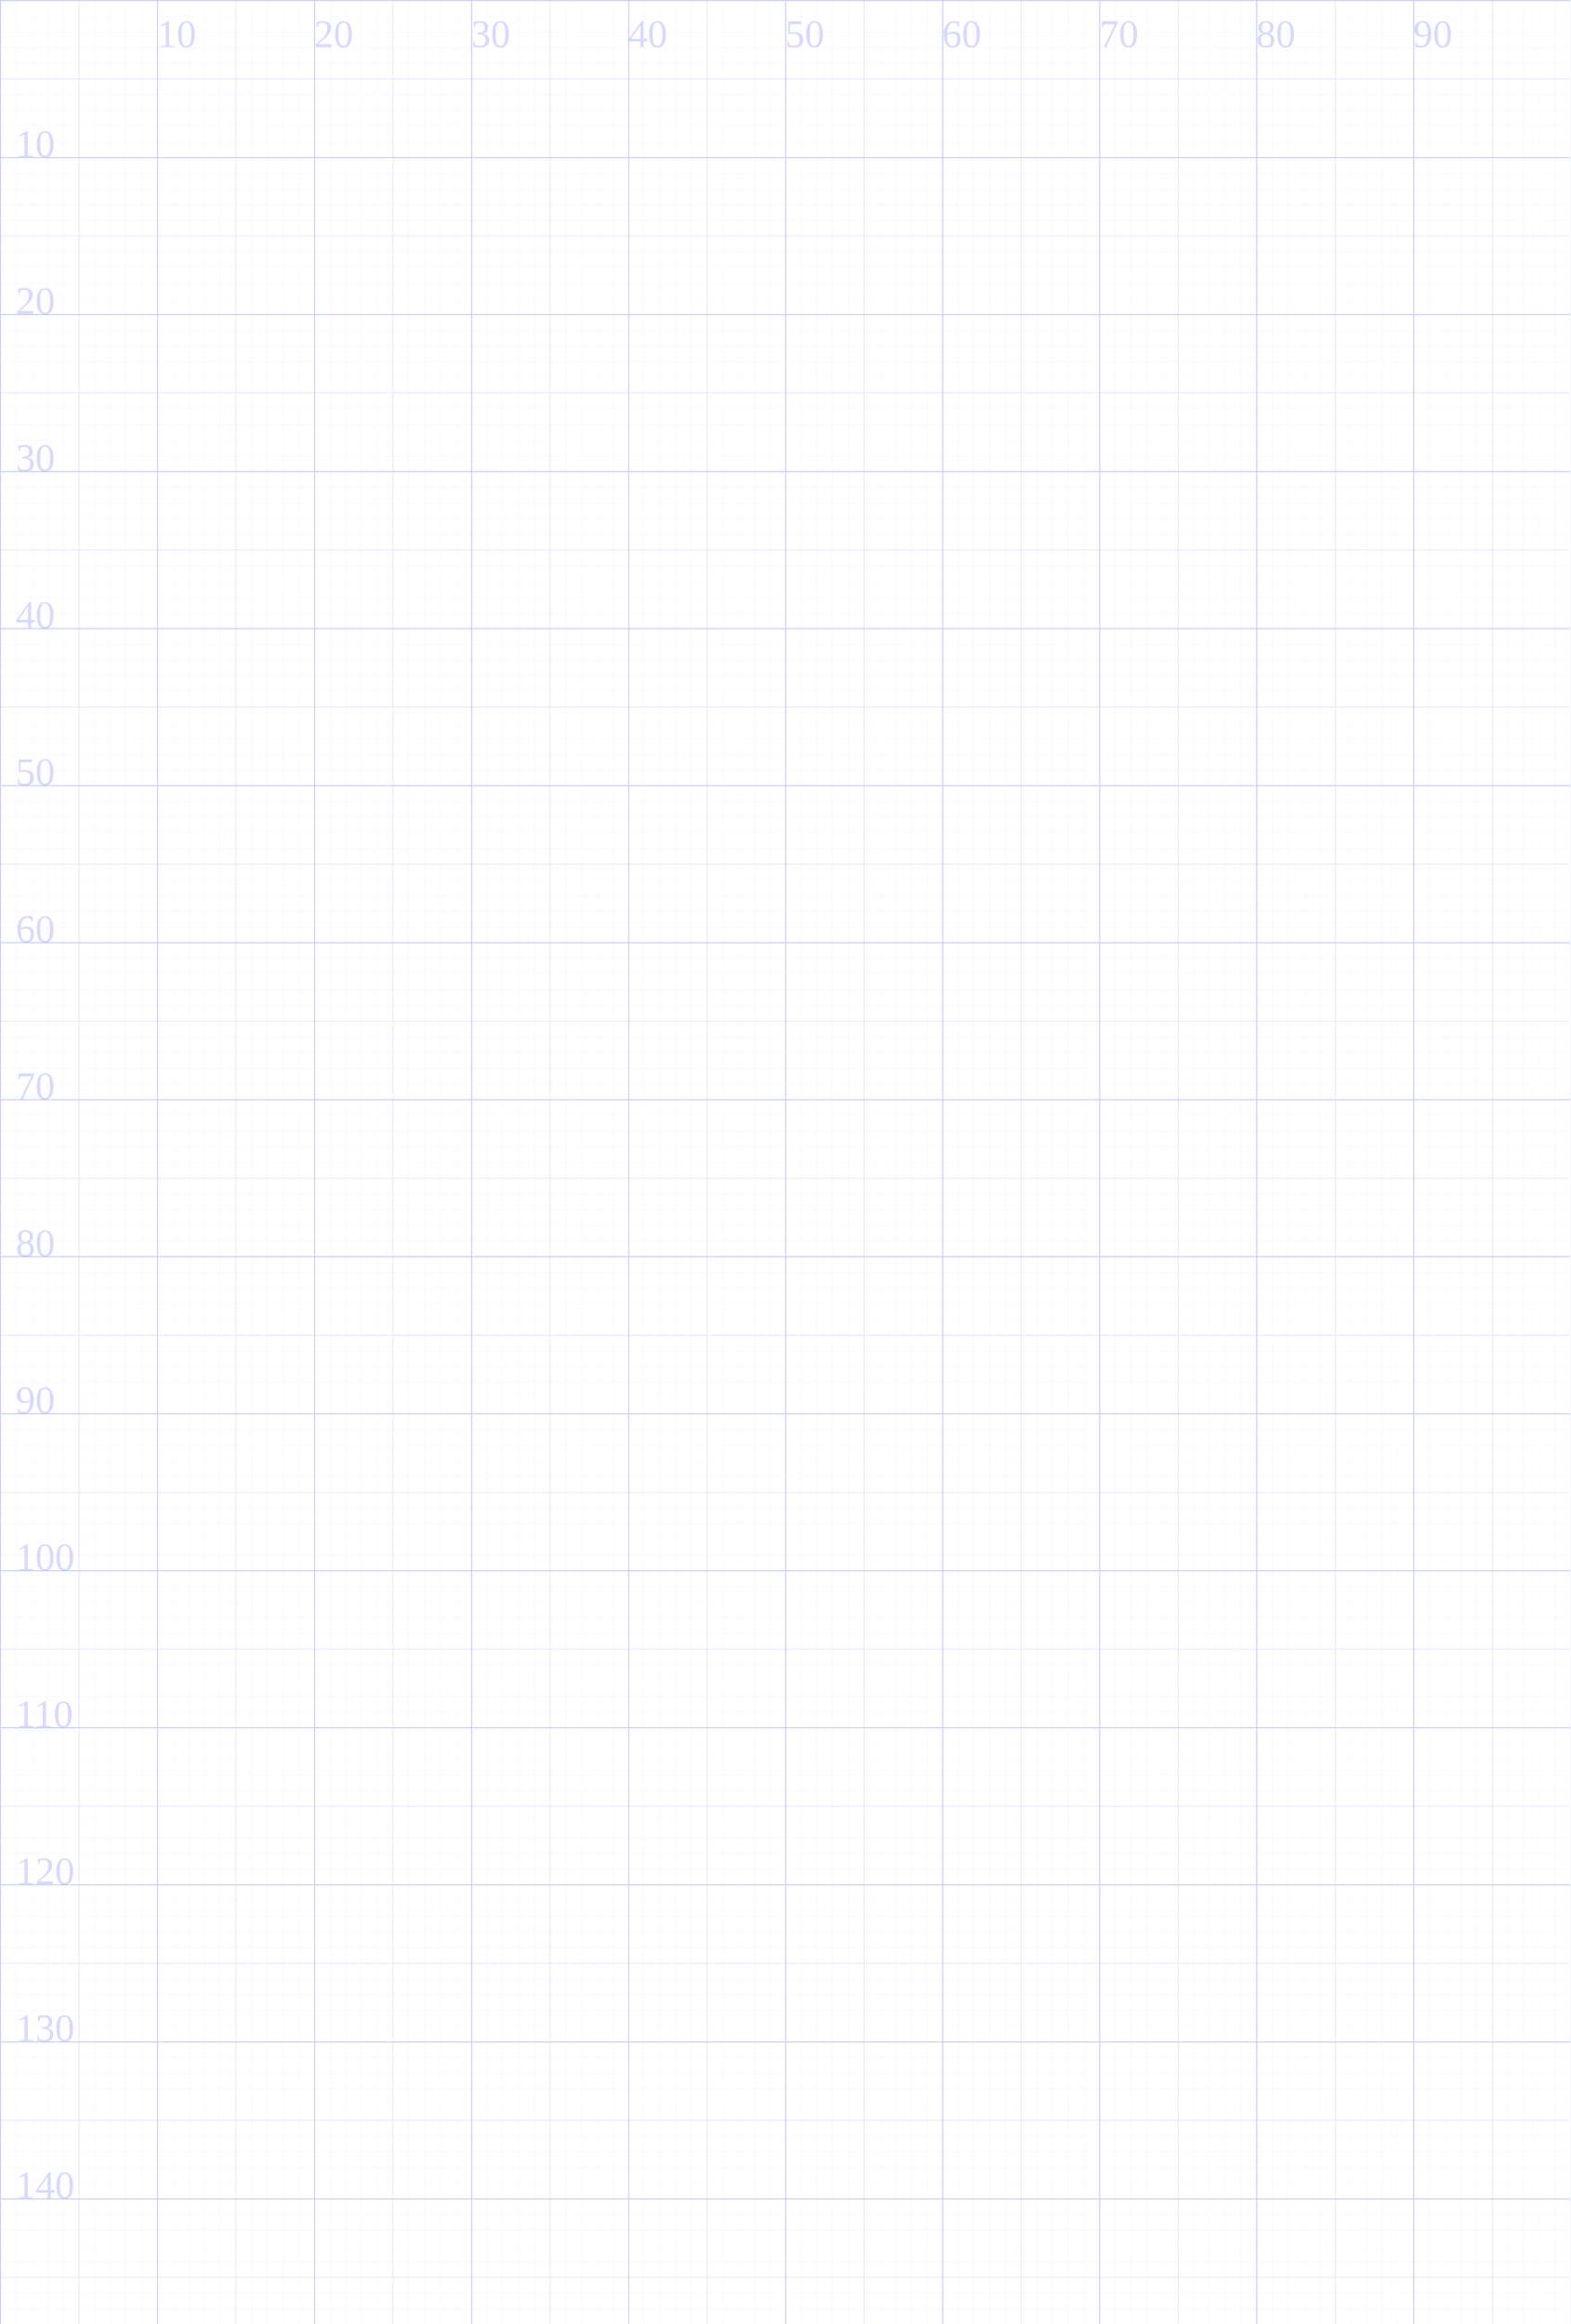
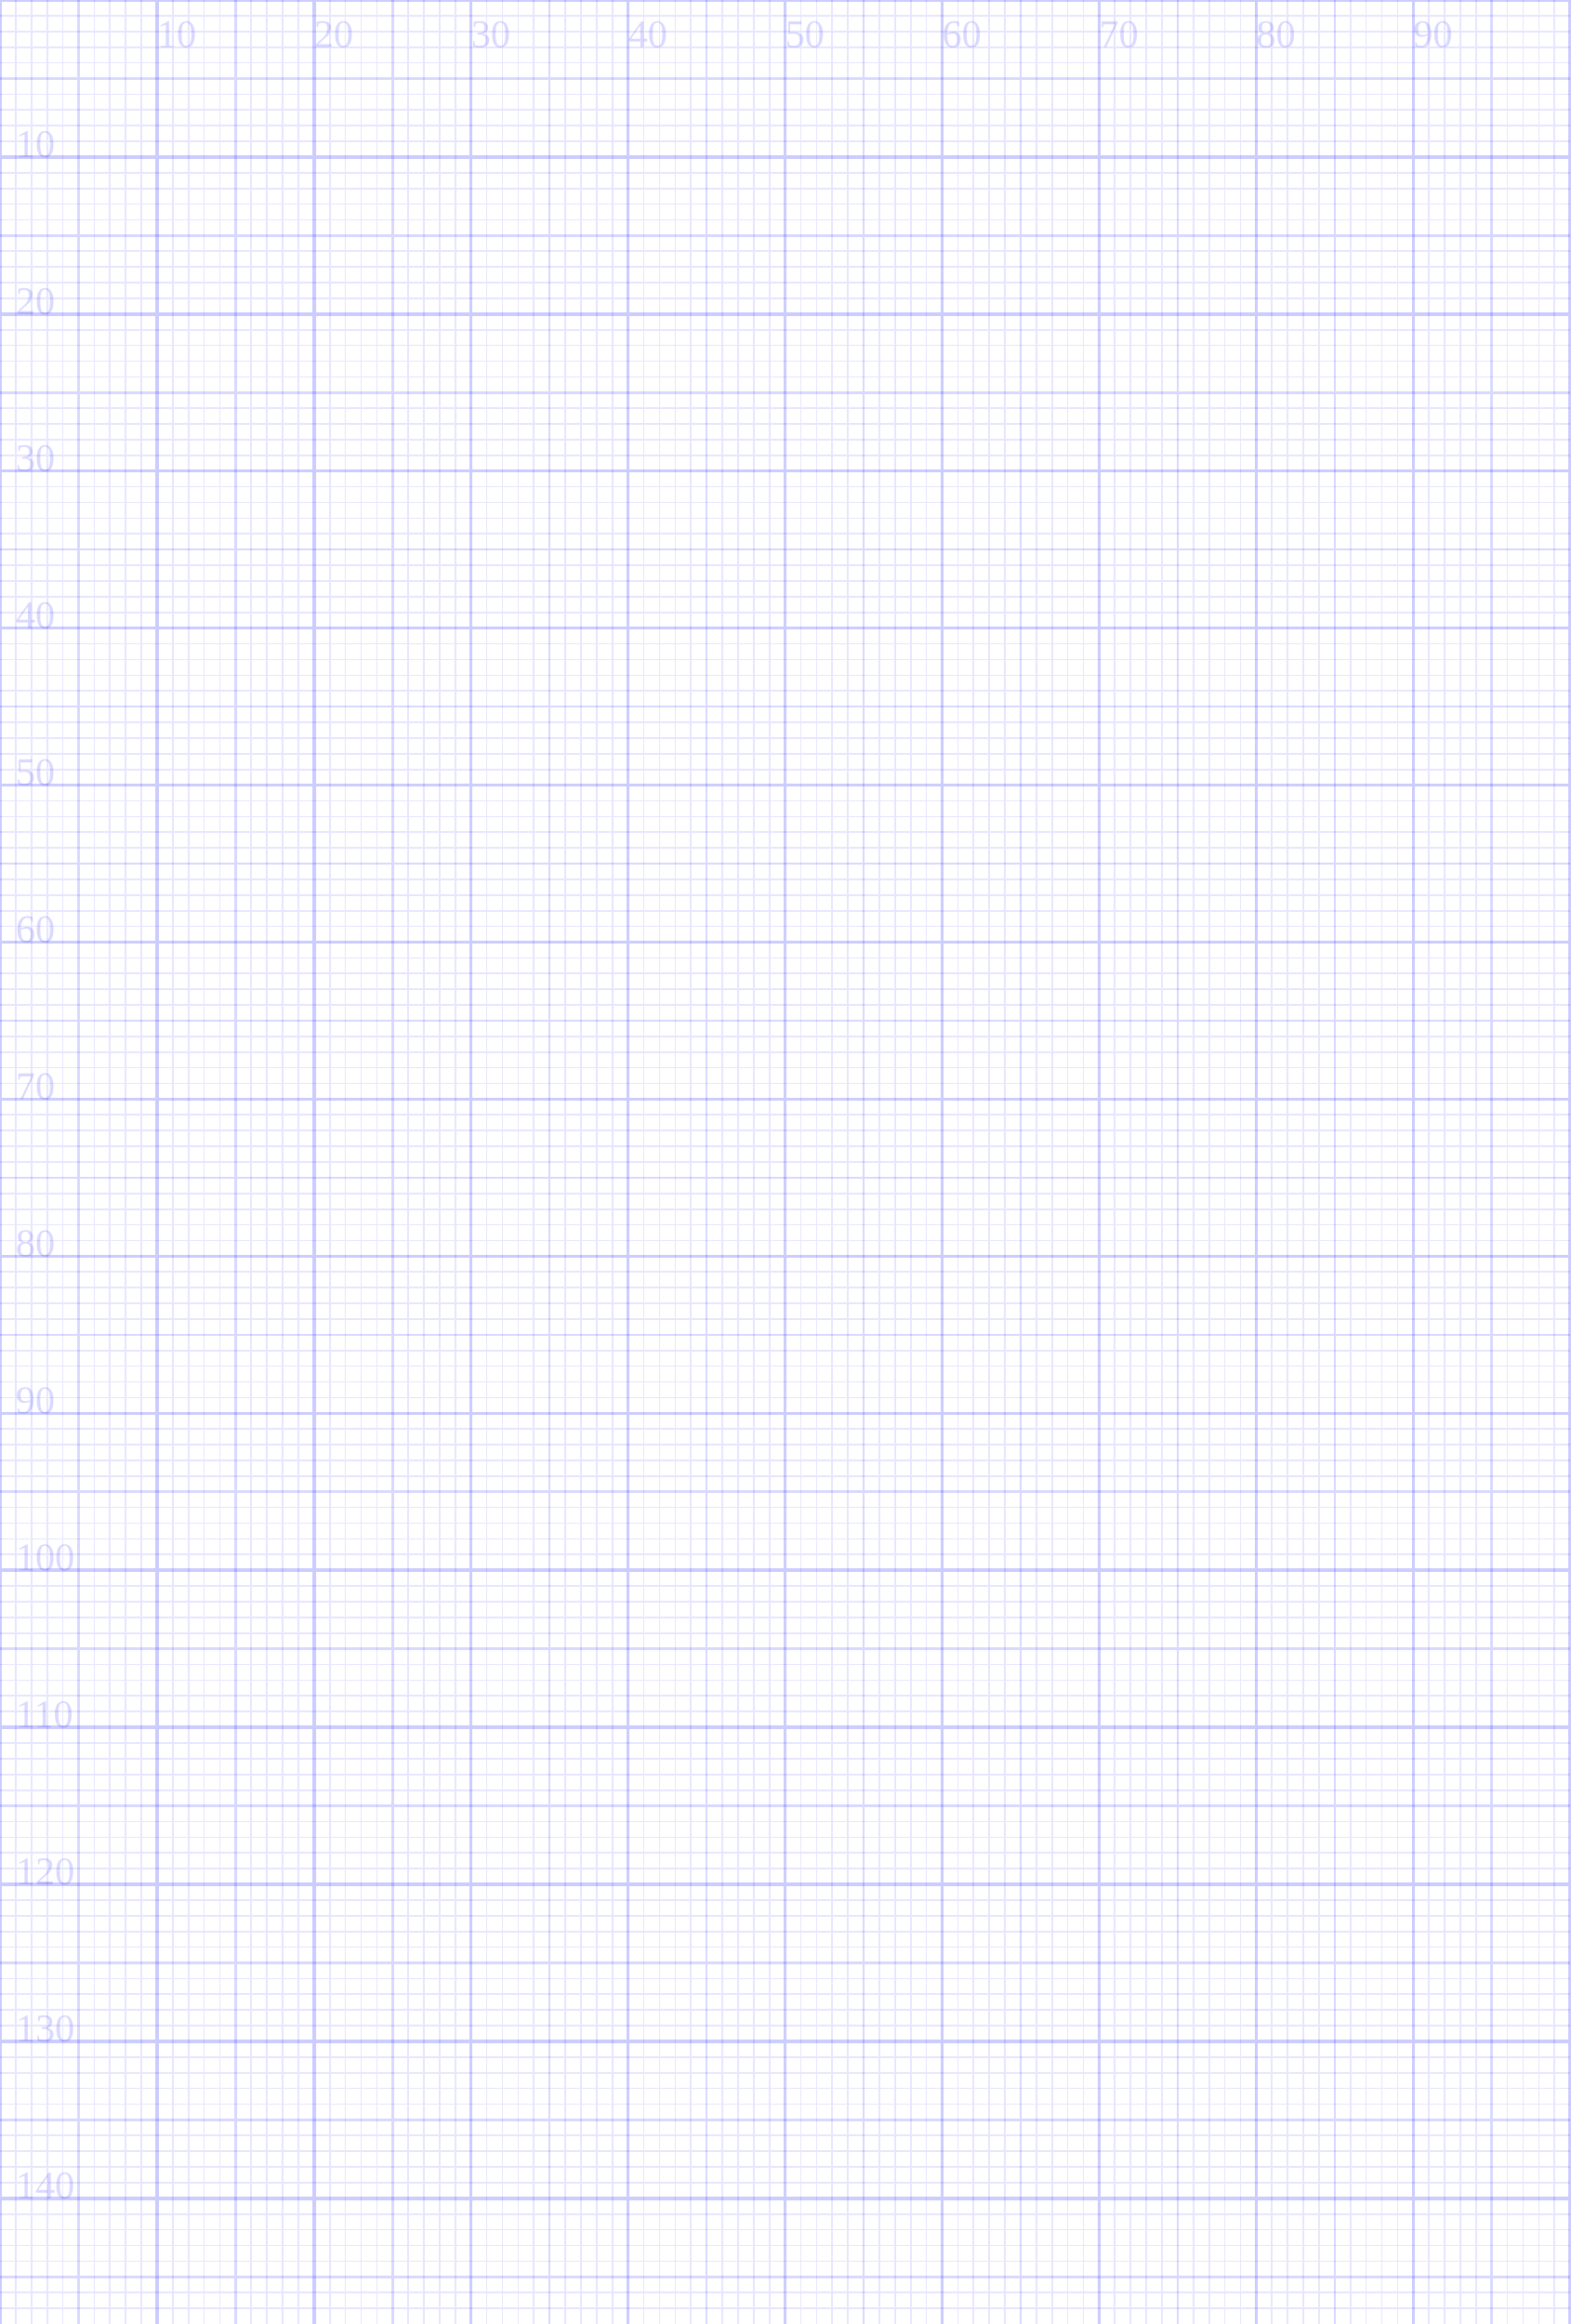
- <svg xmlns="http://www.w3.org/2000/svg" width="100mm" height="148mm" viewBox="0 0 100 148">
-   <defs>
-     <pattern id="grid1mm" width="1" height="1" patternUnits="userSpaceOnUse">
-       <path d="M 1 0 L 0 0 0 1" fill="none" stroke="#00f" stroke-width="0.05" />
-     </pattern>
-     <pattern id="grid5mm" width="5" height="5" patternUnits="userSpaceOnUse">
-       <path d="M 5 0 L 0 0 0 5" fill="none" stroke="#00f" stroke-width="0.1" />
-     </pattern>
-     <pattern id="grid10mm" width="10" height="10" patternUnits="userSpaceOnUse">
-       <path d="M 10 0 L 0 0 0 10" fill="none" stroke="#00f" stroke-width="0.15" />
-     </pattern>
-   </defs>
-   <rect width="100" height="148" fill="url(#grid1mm)" opacity="0.05" />
-   <rect width="100" height="148" fill="url(#grid5mm)" opacity="0.08" />
-   <rect width="100" height="148" fill="url(#grid10mm)" opacity="0.12" />
+ <svg xmlns="http://www.w3.org/2000/svg" width="100mm" height="148mm" viewBox="0 0 100 148" shape-rendering="crispEdges">
+   <g stroke="#00f" stroke-width="0.1" fill="none" opacity="0.1">
+     <line x1="1" y1="0" x2="1" y2="148" />
+     <line x1="2" y1="0" x2="2" y2="148" />
+     <line x1="3" y1="0" x2="3" y2="148" />
+     <line x1="4" y1="0" x2="4" y2="148" />
+     <line x1="6" y1="0" x2="6" y2="148" />
+     <line x1="7" y1="0" x2="7" y2="148" />
+     <line x1="8" y1="0" x2="8" y2="148" />
+     <line x1="9" y1="0" x2="9" y2="148" />
+     <line x1="11" y1="0" x2="11" y2="148" />
+     <line x1="12" y1="0" x2="12" y2="148" />
+     <line x1="13" y1="0" x2="13" y2="148" />
+     <line x1="14" y1="0" x2="14" y2="148" />
+     <line x1="16" y1="0" x2="16" y2="148" />
+     <line x1="17" y1="0" x2="17" y2="148" />
+     <line x1="18" y1="0" x2="18" y2="148" />
+     <line x1="19" y1="0" x2="19" y2="148" />
+     <line x1="21" y1="0" x2="21" y2="148" />
+     <line x1="22" y1="0" x2="22" y2="148" />
+     <line x1="23" y1="0" x2="23" y2="148" />
+     <line x1="24" y1="0" x2="24" y2="148" />
+     <line x1="26" y1="0" x2="26" y2="148" />
+     <line x1="27" y1="0" x2="27" y2="148" />
+     <line x1="28" y1="0" x2="28" y2="148" />
+     <line x1="29" y1="0" x2="29" y2="148" />
+     <line x1="31" y1="0" x2="31" y2="148" />
+     <line x1="32" y1="0" x2="32" y2="148" />
+     <line x1="33" y1="0" x2="33" y2="148" />
+     <line x1="34" y1="0" x2="34" y2="148" />
+     <line x1="36" y1="0" x2="36" y2="148" />
+     <line x1="37" y1="0" x2="37" y2="148" />
+     <line x1="38" y1="0" x2="38" y2="148" />
+     <line x1="39" y1="0" x2="39" y2="148" />
+     <line x1="41" y1="0" x2="41" y2="148" />
+     <line x1="42" y1="0" x2="42" y2="148" />
+     <line x1="43" y1="0" x2="43" y2="148" />
+     <line x1="44" y1="0" x2="44" y2="148" />
+     <line x1="46" y1="0" x2="46" y2="148" />
+     <line x1="47" y1="0" x2="47" y2="148" />
+     <line x1="48" y1="0" x2="48" y2="148" />
+     <line x1="49" y1="0" x2="49" y2="148" />
+     <line x1="51" y1="0" x2="51" y2="148" />
+     <line x1="52" y1="0" x2="52" y2="148" />
+     <line x1="53" y1="0" x2="53" y2="148" />
+     <line x1="54" y1="0" x2="54" y2="148" />
+     <line x1="56" y1="0" x2="56" y2="148" />
+     <line x1="57" y1="0" x2="57" y2="148" />
+     <line x1="58" y1="0" x2="58" y2="148" />
+     <line x1="59" y1="0" x2="59" y2="148" />
+     <line x1="61" y1="0" x2="61" y2="148" />
+     <line x1="62" y1="0" x2="62" y2="148" />
+     <line x1="63" y1="0" x2="63" y2="148" />
+     <line x1="64" y1="0" x2="64" y2="148" />
+     <line x1="66" y1="0" x2="66" y2="148" />
+     <line x1="67" y1="0" x2="67" y2="148" />
+     <line x1="68" y1="0" x2="68" y2="148" />
+     <line x1="69" y1="0" x2="69" y2="148" />
+     <line x1="71" y1="0" x2="71" y2="148" />
+     <line x1="72" y1="0" x2="72" y2="148" />
+     <line x1="73" y1="0" x2="73" y2="148" />
+     <line x1="74" y1="0" x2="74" y2="148" />
+     <line x1="76" y1="0" x2="76" y2="148" />
+     <line x1="77" y1="0" x2="77" y2="148" />
+     <line x1="78" y1="0" x2="78" y2="148" />
+     <line x1="79" y1="0" x2="79" y2="148" />
+     <line x1="81" y1="0" x2="81" y2="148" />
+     <line x1="82" y1="0" x2="82" y2="148" />
+     <line x1="83" y1="0" x2="83" y2="148" />
+     <line x1="84" y1="0" x2="84" y2="148" />
+     <line x1="86" y1="0" x2="86" y2="148" />
+     <line x1="87" y1="0" x2="87" y2="148" />
+     <line x1="88" y1="0" x2="88" y2="148" />
+     <line x1="89" y1="0" x2="89" y2="148" />
+     <line x1="91" y1="0" x2="91" y2="148" />
+     <line x1="92" y1="0" x2="92" y2="148" />
+     <line x1="93" y1="0" x2="93" y2="148" />
+     <line x1="94" y1="0" x2="94" y2="148" />
+     <line x1="96" y1="0" x2="96" y2="148" />
+     <line x1="97" y1="0" x2="97" y2="148" />
+     <line x1="98" y1="0" x2="98" y2="148" />
+     <line x1="99" y1="0" x2="99" y2="148" />
+     <line x1="0" y1="1" x2="100" y2="1" />
+     <line x1="0" y1="2" x2="100" y2="2" />
+     <line x1="0" y1="3" x2="100" y2="3" />
+     <line x1="0" y1="4" x2="100" y2="4" />
+     <line x1="0" y1="6" x2="100" y2="6" />
+     <line x1="0" y1="7" x2="100" y2="7" />
+     <line x1="0" y1="8" x2="100" y2="8" />
+     <line x1="0" y1="9" x2="100" y2="9" />
+     <line x1="0" y1="11" x2="100" y2="11" />
+     <line x1="0" y1="12" x2="100" y2="12" />
+     <line x1="0" y1="13" x2="100" y2="13" />
+     <line x1="0" y1="14" x2="100" y2="14" />
+     <line x1="0" y1="16" x2="100" y2="16" />
+     <line x1="0" y1="17" x2="100" y2="17" />
+     <line x1="0" y1="18" x2="100" y2="18" />
+     <line x1="0" y1="19" x2="100" y2="19" />
+     <line x1="0" y1="21" x2="100" y2="21" />
+     <line x1="0" y1="22" x2="100" y2="22" />
+     <line x1="0" y1="23" x2="100" y2="23" />
+     <line x1="0" y1="24" x2="100" y2="24" />
+     <line x1="0" y1="26" x2="100" y2="26" />
+     <line x1="0" y1="27" x2="100" y2="27" />
+     <line x1="0" y1="28" x2="100" y2="28" />
+     <line x1="0" y1="29" x2="100" y2="29" />
+     <line x1="0" y1="31" x2="100" y2="31" />
+     <line x1="0" y1="32" x2="100" y2="32" />
+     <line x1="0" y1="33" x2="100" y2="33" />
+     <line x1="0" y1="34" x2="100" y2="34" />
+     <line x1="0" y1="36" x2="100" y2="36" />
+     <line x1="0" y1="37" x2="100" y2="37" />
+     <line x1="0" y1="38" x2="100" y2="38" />
+     <line x1="0" y1="39" x2="100" y2="39" />
+     <line x1="0" y1="41" x2="100" y2="41" />
+     <line x1="0" y1="42" x2="100" y2="42" />
+     <line x1="0" y1="43" x2="100" y2="43" />
+     <line x1="0" y1="44" x2="100" y2="44" />
+     <line x1="0" y1="46" x2="100" y2="46" />
+     <line x1="0" y1="47" x2="100" y2="47" />
+     <line x1="0" y1="48" x2="100" y2="48" />
+     <line x1="0" y1="49" x2="100" y2="49" />
+     <line x1="0" y1="51" x2="100" y2="51" />
+     <line x1="0" y1="52" x2="100" y2="52" />
+     <line x1="0" y1="53" x2="100" y2="53" />
+     <line x1="0" y1="54" x2="100" y2="54" />
+     <line x1="0" y1="56" x2="100" y2="56" />
+     <line x1="0" y1="57" x2="100" y2="57" />
+     <line x1="0" y1="58" x2="100" y2="58" />
+     <line x1="0" y1="59" x2="100" y2="59" />
+     <line x1="0" y1="61" x2="100" y2="61" />
+     <line x1="0" y1="62" x2="100" y2="62" />
+     <line x1="0" y1="63" x2="100" y2="63" />
+     <line x1="0" y1="64" x2="100" y2="64" />
+     <line x1="0" y1="66" x2="100" y2="66" />
+     <line x1="0" y1="67" x2="100" y2="67" />
+     <line x1="0" y1="68" x2="100" y2="68" />
+     <line x1="0" y1="69" x2="100" y2="69" />
+     <line x1="0" y1="71" x2="100" y2="71" />
+     <line x1="0" y1="72" x2="100" y2="72" />
+     <line x1="0" y1="73" x2="100" y2="73" />
+     <line x1="0" y1="74" x2="100" y2="74" />
+     <line x1="0" y1="76" x2="100" y2="76" />
+     <line x1="0" y1="77" x2="100" y2="77" />
+     <line x1="0" y1="78" x2="100" y2="78" />
+     <line x1="0" y1="79" x2="100" y2="79" />
+     <line x1="0" y1="81" x2="100" y2="81" />
+     <line x1="0" y1="82" x2="100" y2="82" />
+     <line x1="0" y1="83" x2="100" y2="83" />
+     <line x1="0" y1="84" x2="100" y2="84" />
+     <line x1="0" y1="86" x2="100" y2="86" />
+     <line x1="0" y1="87" x2="100" y2="87" />
+     <line x1="0" y1="88" x2="100" y2="88" />
+     <line x1="0" y1="89" x2="100" y2="89" />
+     <line x1="0" y1="91" x2="100" y2="91" />
+     <line x1="0" y1="92" x2="100" y2="92" />
+     <line x1="0" y1="93" x2="100" y2="93" />
+     <line x1="0" y1="94" x2="100" y2="94" />
+     <line x1="0" y1="96" x2="100" y2="96" />
+     <line x1="0" y1="97" x2="100" y2="97" />
+     <line x1="0" y1="98" x2="100" y2="98" />
+     <line x1="0" y1="99" x2="100" y2="99" />
+     <line x1="0" y1="101" x2="100" y2="101" />
+     <line x1="0" y1="102" x2="100" y2="102" />
+     <line x1="0" y1="103" x2="100" y2="103" />
+     <line x1="0" y1="104" x2="100" y2="104" />
+     <line x1="0" y1="106" x2="100" y2="106" />
+     <line x1="0" y1="107" x2="100" y2="107" />
+     <line x1="0" y1="108" x2="100" y2="108" />
+     <line x1="0" y1="109" x2="100" y2="109" />
+     <line x1="0" y1="111" x2="100" y2="111" />
+     <line x1="0" y1="112" x2="100" y2="112" />
+     <line x1="0" y1="113" x2="100" y2="113" />
+     <line x1="0" y1="114" x2="100" y2="114" />
+     <line x1="0" y1="116" x2="100" y2="116" />
+     <line x1="0" y1="117" x2="100" y2="117" />
+     <line x1="0" y1="118" x2="100" y2="118" />
+     <line x1="0" y1="119" x2="100" y2="119" />
+     <line x1="0" y1="121" x2="100" y2="121" />
+     <line x1="0" y1="122" x2="100" y2="122" />
+     <line x1="0" y1="123" x2="100" y2="123" />
+     <line x1="0" y1="124" x2="100" y2="124" />
+     <line x1="0" y1="126" x2="100" y2="126" />
+     <line x1="0" y1="127" x2="100" y2="127" />
+     <line x1="0" y1="128" x2="100" y2="128" />
+     <line x1="0" y1="129" x2="100" y2="129" />
+     <line x1="0" y1="131" x2="100" y2="131" />
+     <line x1="0" y1="132" x2="100" y2="132" />
+     <line x1="0" y1="133" x2="100" y2="133" />
+     <line x1="0" y1="134" x2="100" y2="134" />
+     <line x1="0" y1="136" x2="100" y2="136" />
+     <line x1="0" y1="137" x2="100" y2="137" />
+     <line x1="0" y1="138" x2="100" y2="138" />
+     <line x1="0" y1="139" x2="100" y2="139" />
+     <line x1="0" y1="141" x2="100" y2="141" />
+     <line x1="0" y1="142" x2="100" y2="142" />
+     <line x1="0" y1="143" x2="100" y2="143" />
+     <line x1="0" y1="144" x2="100" y2="144" />
+     <line x1="0" y1="146" x2="100" y2="146" />
+     <line x1="0" y1="147" x2="100" y2="147" />
+   </g>
+   <g stroke="#00f" stroke-width="0.15" fill="none" opacity="0.15">
+     <line x1="5" y1="0" x2="5" y2="148" />
+     <line x1="15" y1="0" x2="15" y2="148" />
+     <line x1="25" y1="0" x2="25" y2="148" />
+     <line x1="35" y1="0" x2="35" y2="148" />
+     <line x1="45" y1="0" x2="45" y2="148" />
+     <line x1="55" y1="0" x2="55" y2="148" />
+     <line x1="65" y1="0" x2="65" y2="148" />
+     <line x1="75" y1="0" x2="75" y2="148" />
+     <line x1="85" y1="0" x2="85" y2="148" />
+     <line x1="95" y1="0" x2="95" y2="148" />
+     <line x1="0" y1="5" x2="100" y2="5" />
+     <line x1="0" y1="15" x2="100" y2="15" />
+     <line x1="0" y1="25" x2="100" y2="25" />
+     <line x1="0" y1="35" x2="100" y2="35" />
+     <line x1="0" y1="45" x2="100" y2="45" />
+     <line x1="0" y1="55" x2="100" y2="55" />
+     <line x1="0" y1="65" x2="100" y2="65" />
+     <line x1="0" y1="75" x2="100" y2="75" />
+     <line x1="0" y1="85" x2="100" y2="85" />
+     <line x1="0" y1="95" x2="100" y2="95" />
+     <line x1="0" y1="105" x2="100" y2="105" />
+     <line x1="0" y1="115" x2="100" y2="115" />
+     <line x1="0" y1="125" x2="100" y2="125" />
+     <line x1="0" y1="135" x2="100" y2="135" />
+     <line x1="0" y1="145" x2="100" y2="145" />
+   </g>
+   <g stroke="#00f" stroke-width="0.2" fill="none" opacity="0.2">
+     <line x1="0" y1="0" x2="0" y2="148" />
+     <line x1="10" y1="0" x2="10" y2="148" />
+     <line x1="20" y1="0" x2="20" y2="148" />
+     <line x1="30" y1="0" x2="30" y2="148" />
+     <line x1="40" y1="0" x2="40" y2="148" />
+     <line x1="50" y1="0" x2="50" y2="148" />
+     <line x1="60" y1="0" x2="60" y2="148" />
+     <line x1="70" y1="0" x2="70" y2="148" />
+     <line x1="80" y1="0" x2="80" y2="148" />
+     <line x1="90" y1="0" x2="90" y2="148" />
+     <line x1="100" y1="0" x2="100" y2="148" />
+     <line x1="0" y1="0" x2="100" y2="0" />
+     <line x1="0" y1="10" x2="100" y2="10" />
+     <line x1="0" y1="20" x2="100" y2="20" />
+     <line x1="0" y1="30" x2="100" y2="30" />
+     <line x1="0" y1="40" x2="100" y2="40" />
+     <line x1="0" y1="50" x2="100" y2="50" />
+     <line x1="0" y1="60" x2="100" y2="60" />
+     <line x1="0" y1="70" x2="100" y2="70" />
+     <line x1="0" y1="80" x2="100" y2="80" />
+     <line x1="0" y1="90" x2="100" y2="90" />
+     <line x1="0" y1="100" x2="100" y2="100" />
+     <line x1="0" y1="110" x2="100" y2="110" />
+     <line x1="0" y1="120" x2="100" y2="120" />
+     <line x1="0" y1="130" x2="100" y2="130" />
+     <line x1="0" y1="140" x2="100" y2="140" />
+   </g>
  <g font-size="2.5" fill="#00f" opacity="0.15">
    <text x="10" y="3">10</text>
    <text x="20" y="3">20</text>
    <text x="30" y="3">30</text>
    <text x="40" y="3">40</text>
    <text x="50" y="3">50</text>
    <text x="60" y="3">60</text>
    <text x="70" y="3">70</text>
    <text x="80" y="3">80</text>
    <text x="90" y="3">90</text>
    <text x="1" y="10">10</text>
    <text x="1" y="20">20</text>
    <text x="1" y="30">30</text>
    <text x="1" y="40">40</text>
    <text x="1" y="50">50</text>
    <text x="1" y="60">60</text>
    <text x="1" y="70">70</text>
    <text x="1" y="80">80</text>
    <text x="1" y="90">90</text>
    <text x="1" y="100">100</text>
    <text x="1" y="110">110</text>
    <text x="1" y="120">120</text>
    <text x="1" y="130">130</text>
    <text x="1" y="140">140</text>
  </g>
</svg>
